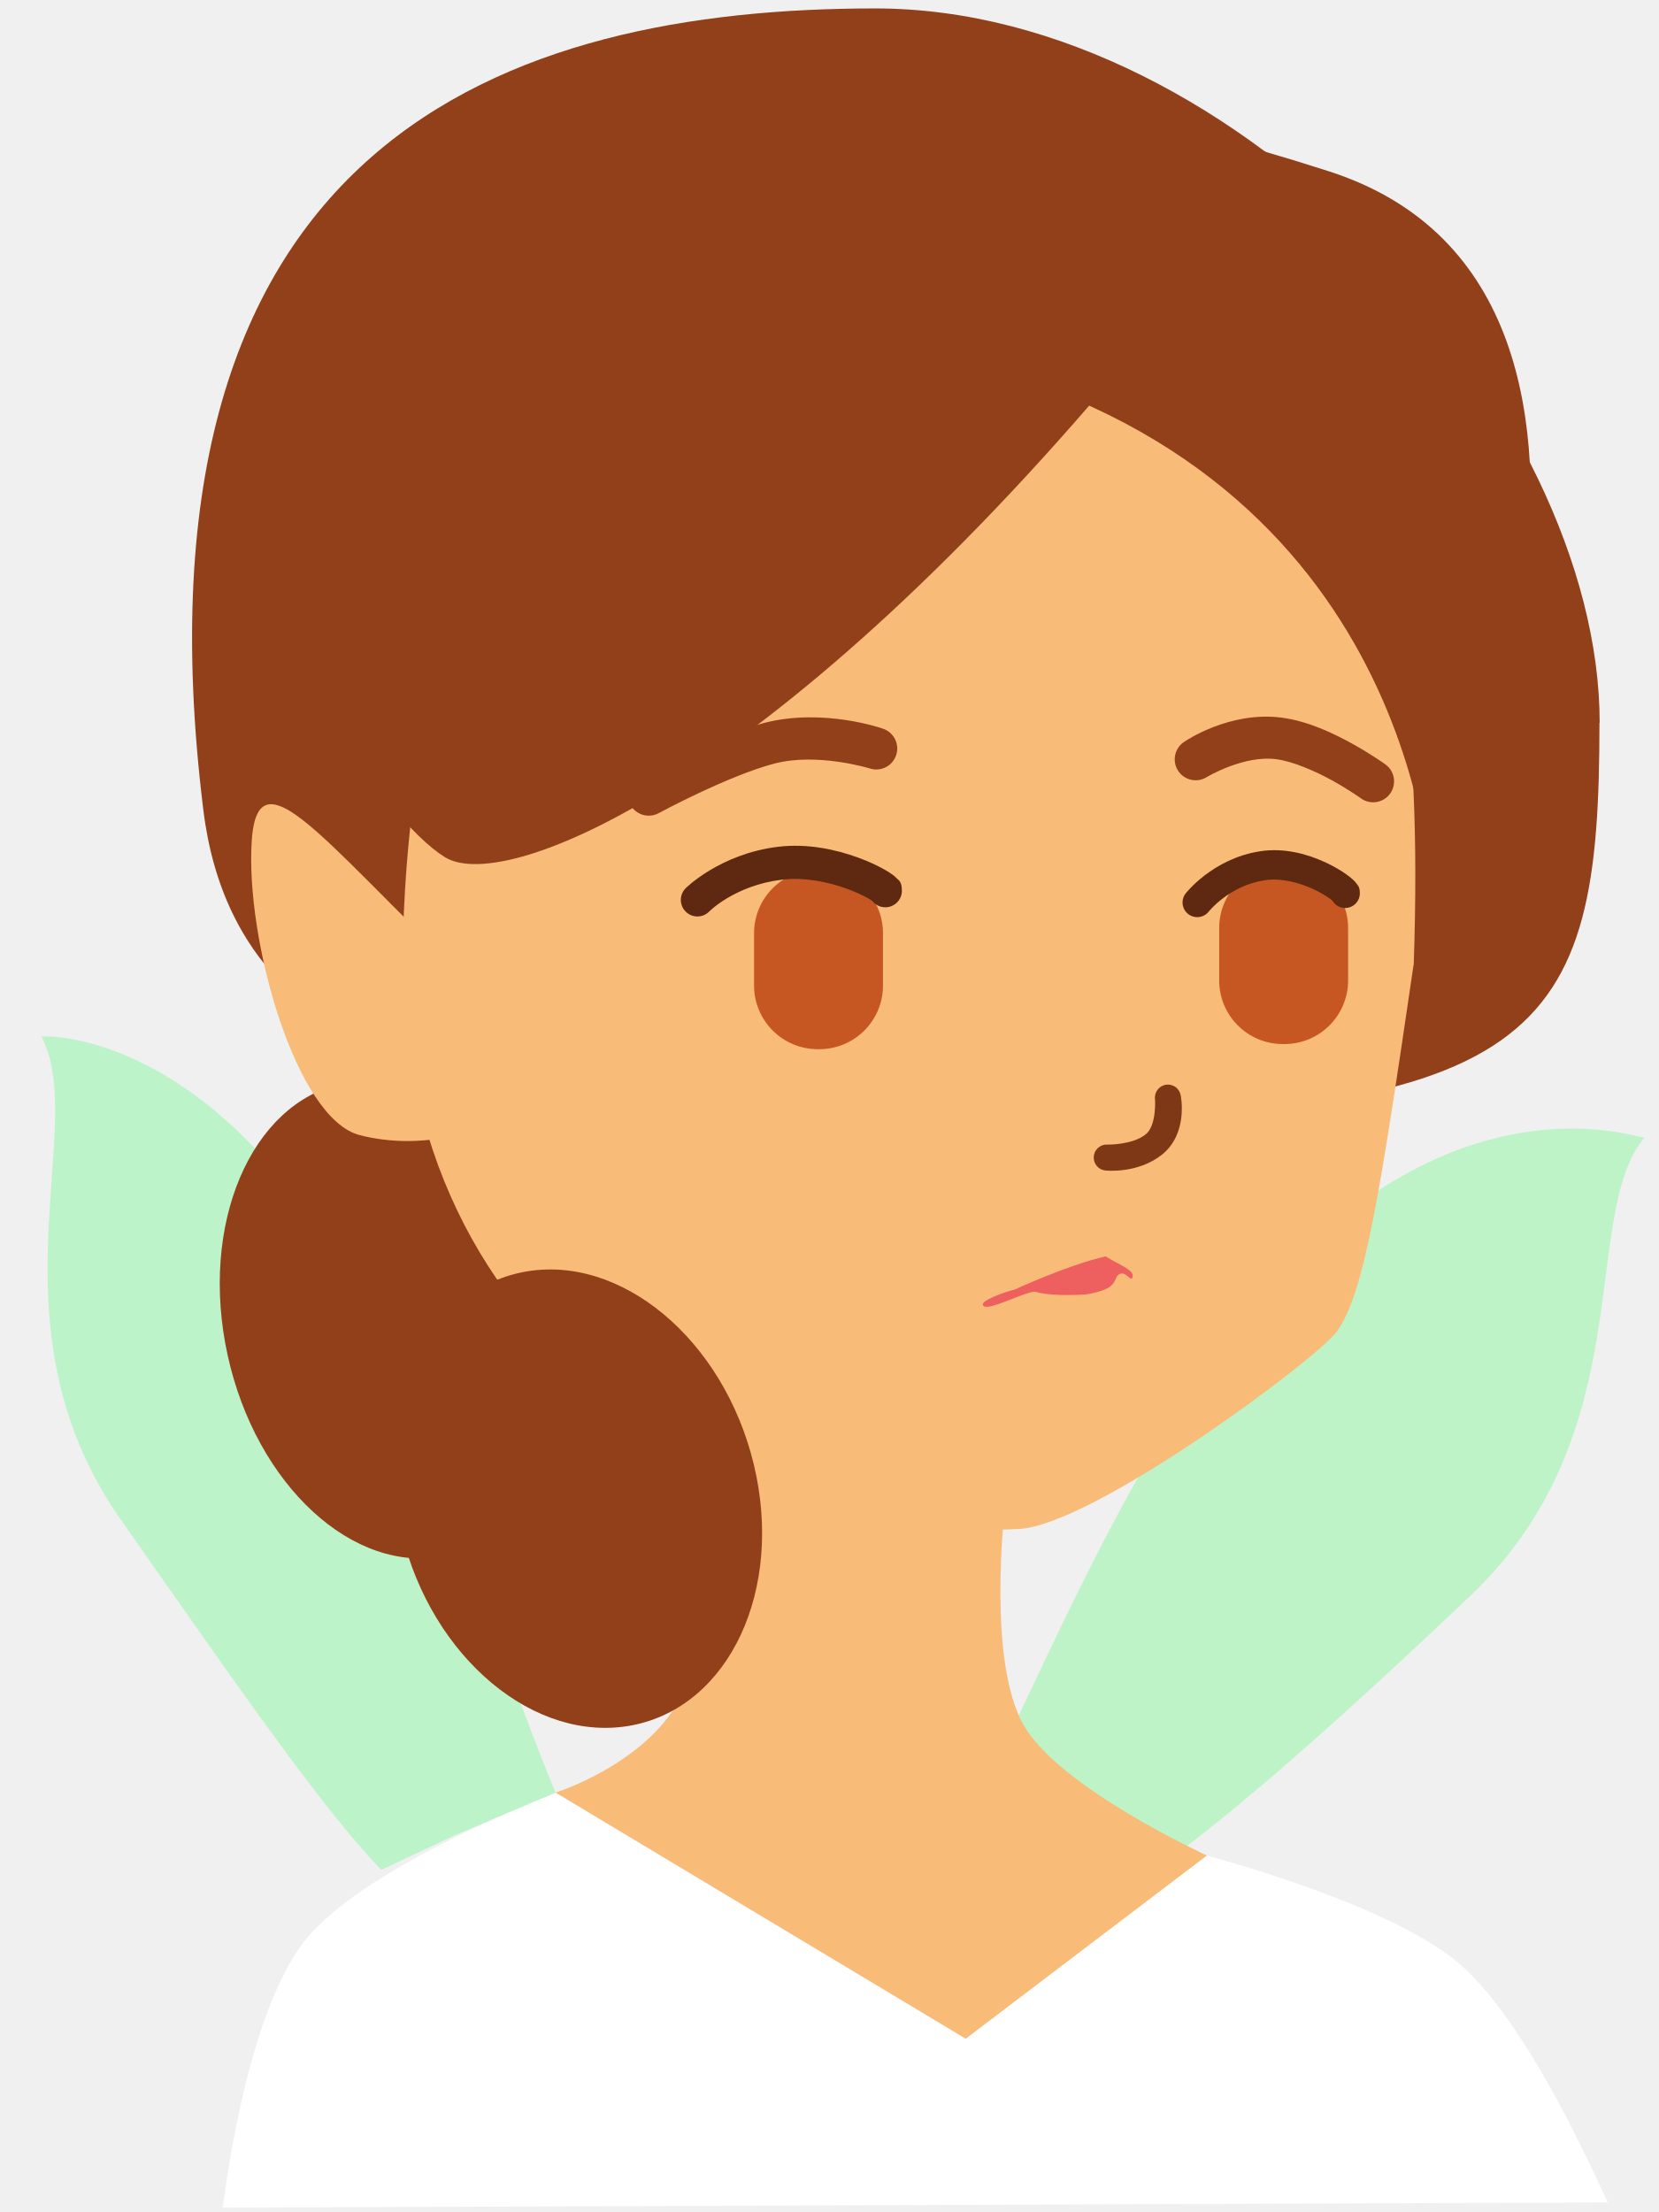
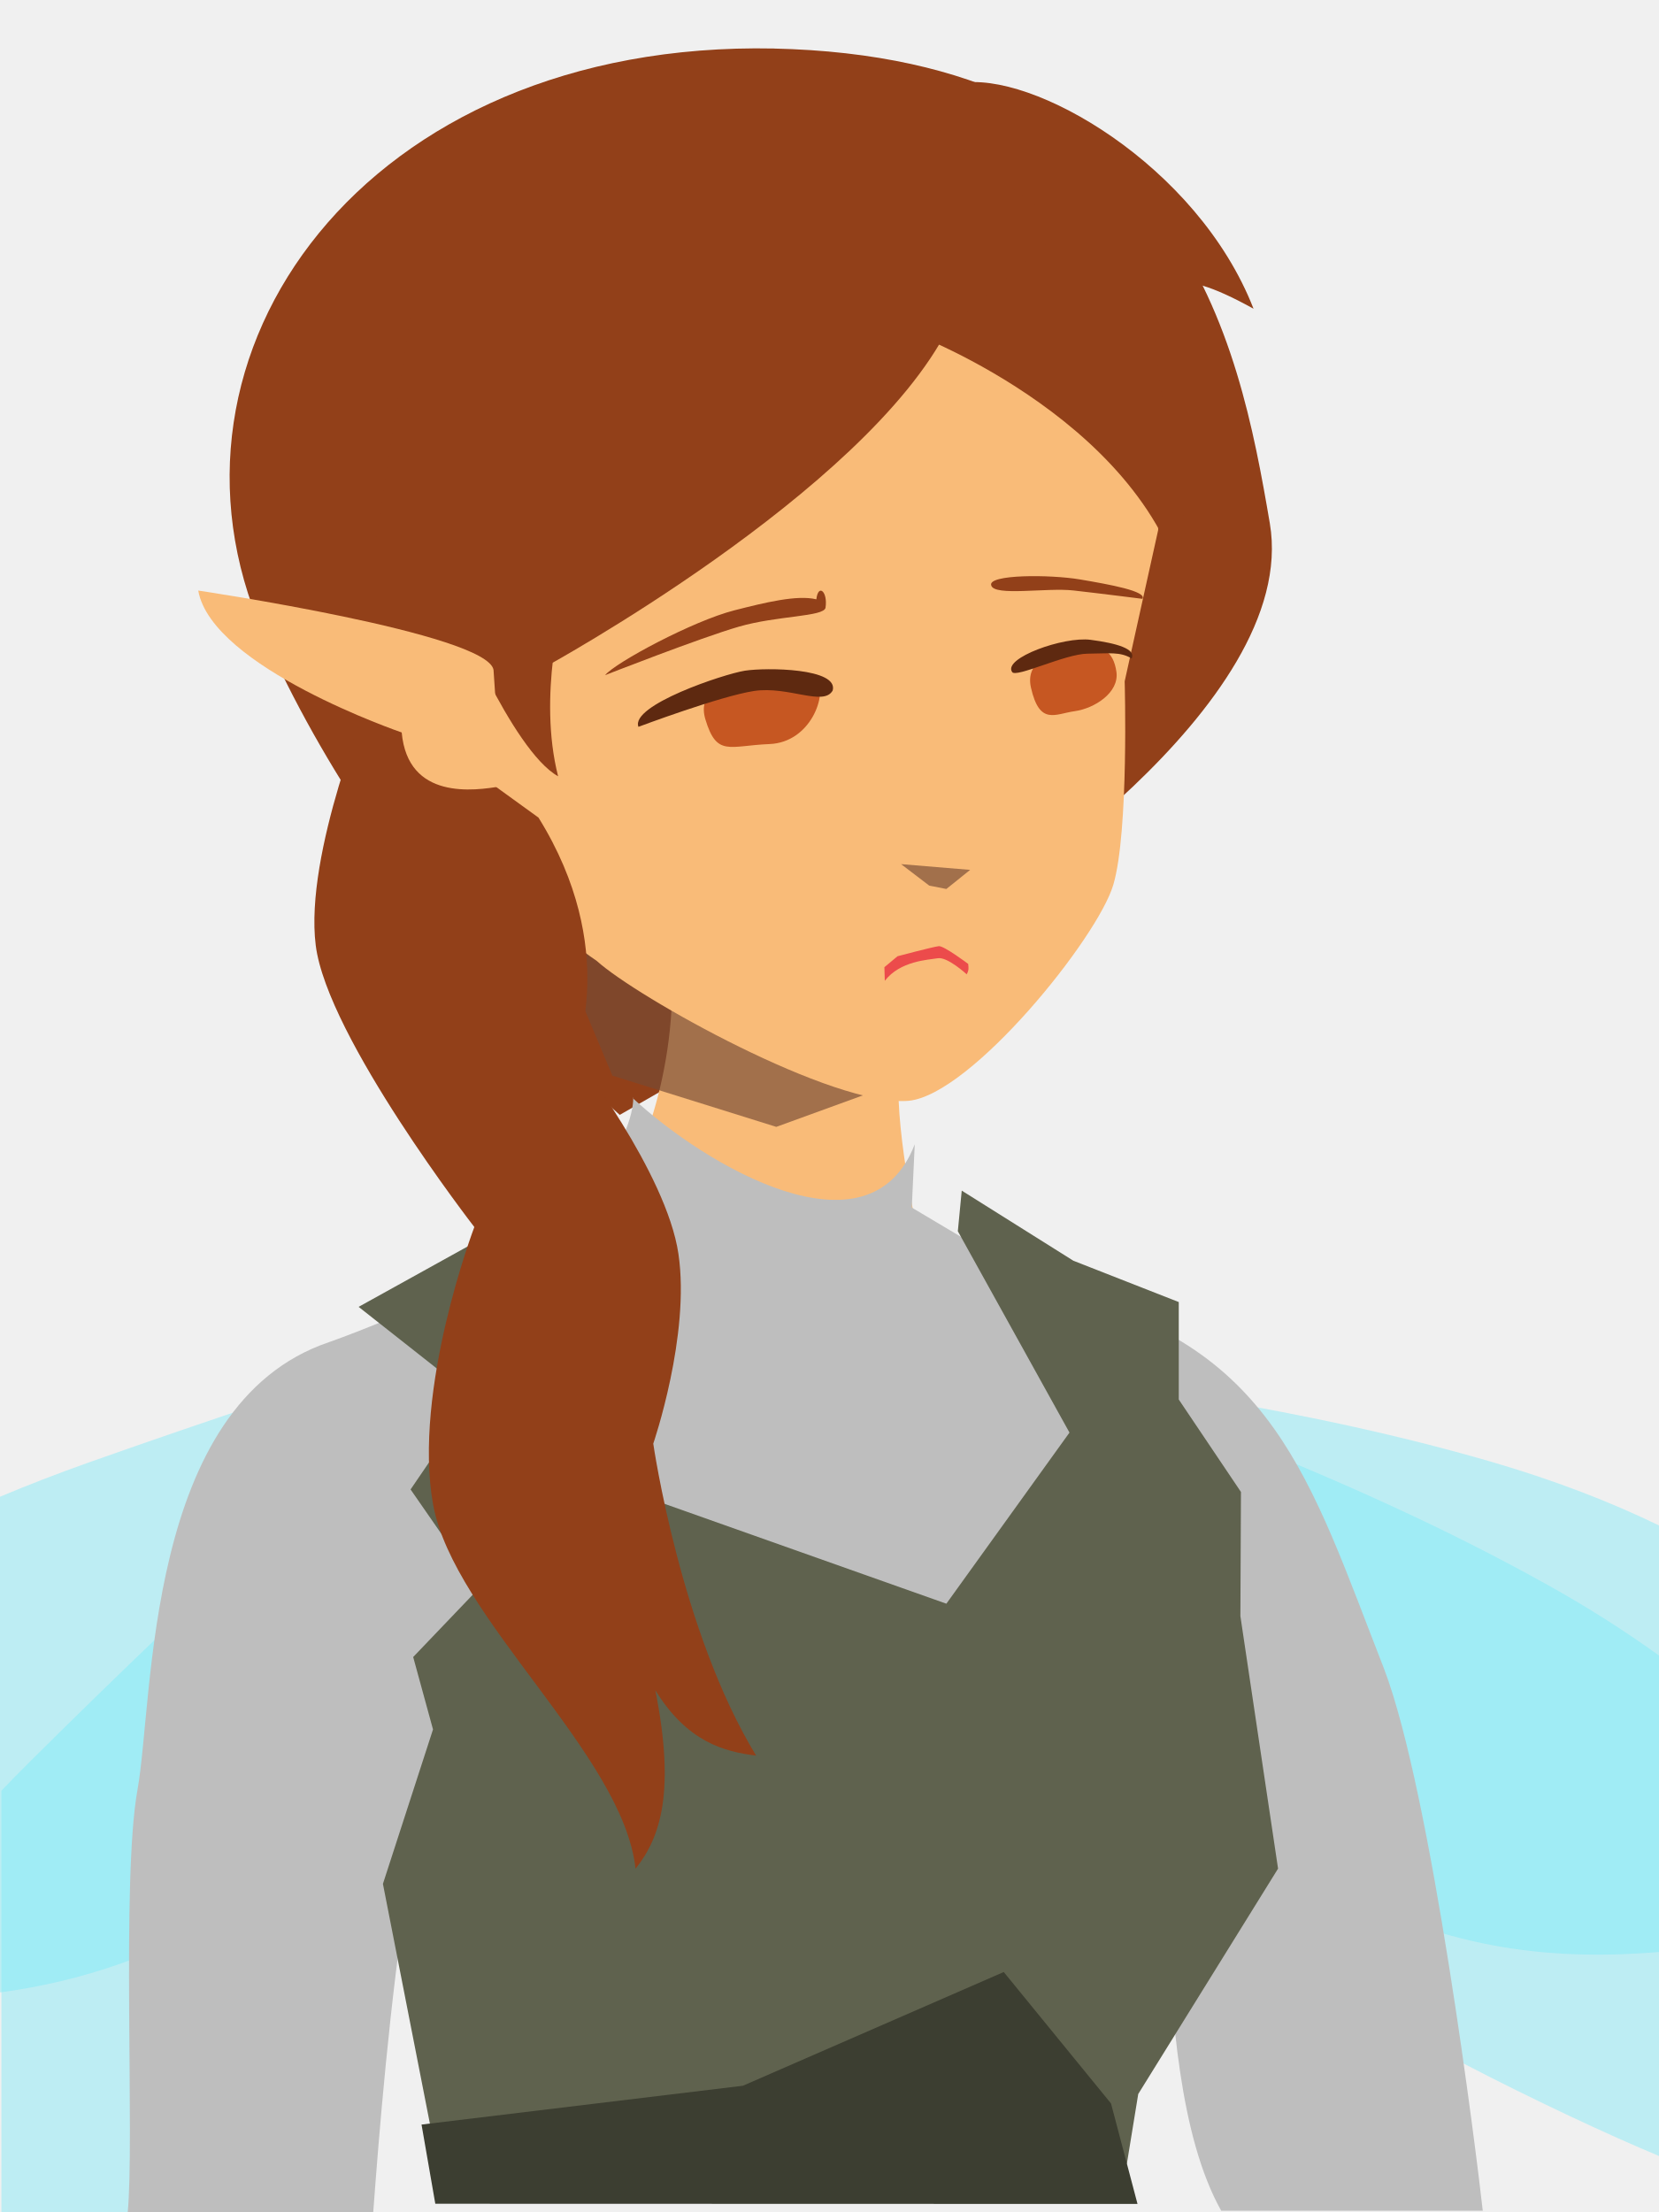
- <svg xmlns="http://www.w3.org/2000/svg" width="600" height="800" version="1.1" viewBox="0 0 158.8 211.7">
-   <path d="m153.9 210.8c-1.016-2.032-7.496-17.08-14.22-22.86s-24.14-10.33-24.14-10.33l-62.35-6.011s-17.71 6.7-23.73 13.8-8.126 25.9-8.126 25.9" fill="#fff" />
+ <svg xmlns="http://www.w3.org/2000/svg" width="600" height="800" version="1.1" viewBox="0 0 159 212">
  <g fill="none" stroke-linecap="round" stroke-linejoin="round">
-     <circle r="0" stroke="#c53822" stroke-width="2.257" style="paint-order:stroke markers fill" />
+     <circle r="0" stroke="#c53822" stroke-width="2.26" style="paint-order:stroke markers fill" />
    <g stroke="#924019">
-       <circle r="0" stroke-width="1.288" style="paint-order:stroke markers fill" />
-       <circle transform="scale(1,-1)" r="0" stroke-width="3.595" style="paint-order:stroke markers fill" />
-       <circle transform="scale(1,-1)" r="0" stroke-width="3.595" style="paint-order:stroke markers fill" />
+       <circle r="0" stroke-width="1.29" style="paint-order:stroke markers fill" />
+       <circle transform="scale(1,-1)" r="0" stroke-width="3.6" style="paint-order:stroke markers fill" />
+       <circle transform="scale(1,-1)" r="0" stroke-width="3.6" style="paint-order:stroke markers fill" />
    </g>
-     <circle transform="scale(1,-1)" r="0" stroke="#4d4320" stroke-width="4.378" style="paint-order:stroke markers fill" />
+     <circle transform="scale(1,-1)" r="0" stroke="#4d4320" stroke-width="4.38" style="paint-order:stroke markers fill" />
    <circle transform="scale(1,-1)" r="0" stroke="#4d4320" stroke-width="3.52" style="paint-order:stroke markers fill" />
  </g>
-   <path d="m4.341 99.18c-0.256 4e-3 -0.391 0.022-0.391 0.022 4.625 8.586-5.415 27.67 7.624 46.26 11.2 15.97 19.1 27.43 24.92 33.51l6.978-3.285 9.708-4.108c-3.696-8.876-7.88-21.5-14.08-37.2-13.36-33.81-32.29-35.22-34.76-35.19z" fill="#78f991" fill-opacity=".42" stroke-width=".17" />
-   <path d="m157 108.8c-2.424-0.524-23.14-6.384-42.93 24.11-9.975 15.37-15.9 30.97-20.53 39.15l3.511 2.04 11.7 6.074c6.974-4.625 17.03-13.23 32-27.45 16.46-15.64 10.4-36.33 16.64-43.83 0 0-0.128-0.045-0.379-0.099z" fill="#78f991" fill-opacity=".418" stroke-width=".17" />
-   <ellipse transform="matrix(.9779 -.209 .214 .9768 0 0)" cx="9.847" cy="131.4" rx="16.32" ry="23.14" fill="#924019" stroke-width="1.222" style="paint-order:stroke markers fill" />
-   <path d="m153.1 69.17c0 30.12-5.056 38.36-60.47 37.91-34.97-0.291-69.5 0.298-73.17-29.59-7.918-64.29 29.34-76.7 64.32-76.7 34.97 0 69.34 38.27 69.34 68.38z" fill="#924019" stroke-width="1.222" style="paint-order:stroke markers fill" />
-   <path d="m135.3 92.39c-3.272 22.32-4.702 31.31-7.33 35.04-1.762 2.505-23.25 18.55-30.47 18.91-24.77 1.24-60.24-15.73-58.92-57.04 1.442-45.23 21.2-57.14 59.44-55.77 26.26 0.949 39.03 8.721 37.3 58.85z" fill="#f9bb78" stroke-width="1.222" style="paint-order:stroke markers fill" />
-   <g stroke-width="1.222">
-     <rect x="72.18" y="83.22" width="12.34" height="17.19" ry="6.091" fill="#c65722" style="paint-order:stroke markers fill" />
-     <path d="m99.32 36.8c38.57 13.98 37.9 51.69 37.9 51.69s26.55-60.34-10.02-72.11c-36.57-11.76-38.8-3.8-38.8-3.8z" fill="#924019" />
-     <rect x="116.7" y="82.73" width="12.34" height="17.19" ry="6.091" fill="#c65722" style="paint-order:stroke markers fill" />
-     <path d="m109.1 33.08c-34.12 41.34-60.49 52.65-66.5 48.96-6.004-3.695-19.85-23.09-8.775-35.55 11.08-12.47 29.53-22.46 44.34-24.94 14.81-2.478 30.94 11.54 30.94 11.54z" fill="#924019" />
-     <path d="m47.68 96.41c-15.5-14.11-22.93-25.4-23.58-15.99-0.646 9.408 4.198 26.66 10.34 28.22 6.137 1.568 11.3-0.627 11.3-0.627" fill="#f9bb78" />
-     <path d="m96.14 144.8s-1.636 14.26 1.847 20.32 17.54 12.47 17.54 12.47l-23.09 17.54-39.26-23.56s7.887-2.461 11.54-8.313 4.618-26.78 4.618-26.78z" fill="#f9bb78" />
+   <path transform="matrix(.265 0 0 .265 0 -.0167)" d="m360 484-8.9 18-26.1 59.6c25.1 32.8 70.8 79.5 146 149 19.6 18.1 92.9 54.2 129 69.2v-181c-12-8.63-25.3-17.2-40.4-25.6-79-44.1-158-68.1-200-88.2z" fill="#78ebf9" fill-opacity=".418" />
+   <path d="m74.1 4.65c39.3 0.859 44.6 27.9 47.6 45.5 2.99 17.6-28.5 37.3-28.5 37.3l-33.8 19.4s-22.5-19.5-34.2-46.2c-11.7-26.7 9.68-56.8 49-56z" fill="#924019" />
+   <g fill="#78ebf9" fill-opacity=".418">
+     <path transform="matrix(.265 0 0 .265 0 -.0167)" d="m174 480c-38.2 39.2-95 89.4-163 157-3.63 3.59-7.1 7.14-10.5 10.7v153h54.4c61.2-83.1 181-216 195-249l-32.8-29.2-43.2-41.7z" />
+     <path d="m65.2 121c-13.6 5.1-32.8 10.7-56.8 19.2-2.97 1.06-5.77 2.14-8.43 3.26v47.5c7.64-1.03 15.6-3.52 23.7-8.75 24.7-16 42.3-27.3 51.8-35.8l-4.58-10.7z" stroke-width=".265" />
+     <path transform="matrix(.265 0 0 .265 0 -.0167)" d="m323 487-4.6 19.5-11.9 64c31.8 26.3 86.9 61.4 176 112 41.7 23.7 81.8 26.5 118 23.5v-154c-17.8-8.67-38.4-16.7-62.3-23.6-86.9-25.1-169-30.6-214-40.8z" />
  </g>
-   <ellipse transform="matrix(.9816 -.1908 .2342 .9722 0 0)" cx="20.19" cy="151.5" rx="17.17" ry="22.31" fill="#924019" stroke-width="1.222" style="paint-order:stroke markers fill" />
-   <g shape-rendering="auto">
-     <path d="m74.46 81.04c-5.555 0.68-8.832 3.968-8.832 3.968a1.584 1.584 0 0 0 0.012 2.241 1.584 1.584 0 0 0 2.241-0.012s2.452-2.5 6.963-3.052c2.158-0.264 4.469 0.232 6.2 0.862 0.865 0.315 1.589 0.659 2.052 0.921 0.201 0.113 0.324 0.199 0.399 0.253a1.584 1.584 0 0 0 0.002 0.002 1.584 1.584 0 0 0 1.248 0.606 1.584 1.584 0 0 0 1.584-1.584c0-0.916-0.34-1.021-0.48-1.172-0.14-0.151-0.25-0.24-0.37-0.332-0.239-0.183-0.504-0.348-0.826-0.53-0.642-0.363-1.499-0.769-2.527-1.143-2.057-0.748-4.792-1.38-7.667-1.028z" color="#000000" color-rendering="auto" dominant-baseline="auto" fill="#5e2910" image-rendering="auto" solid-color="#000000" stop-color="#000000" style="font-feature-settings:normal;font-variant-alternates:normal;font-variant-caps:normal;font-variant-east-asian:normal;font-variant-ligatures:normal;font-variant-numeric:normal;font-variant-position:normal;font-variation-settings:normal;inline-size:0;isolation:auto;mix-blend-mode:normal;shape-margin:0;shape-padding:0;text-decoration-color:#000000;text-decoration-line:none;text-decoration-style:solid;text-indent:0;text-orientation:mixed;text-transform:none;white-space:normal" />
-     <path d="m120.6 81.47c-4.542 0.706-7.109 4.035-7.109 4.035a1.405 1.405 0 0 0 0.243 1.971 1.405 1.405 0 0 0 1.974-0.246s1.943-2.459 5.324-2.985c1.582-0.246 3.328 0.221 4.653 0.833 0.662 0.306 1.217 0.644 1.57 0.897 0.154 0.11 0.246 0.191 0.301 0.241a1.405 1.405 0 0 0 1.203 0.68 1.405 1.405 0 0 0 1.406-1.406c0-0.647-0.211-0.782-0.315-0.926-0.104-0.144-0.193-0.236-0.289-0.329-0.192-0.186-0.407-0.356-0.666-0.542-0.517-0.371-1.205-0.784-2.033-1.167-1.656-0.765-3.882-1.427-6.262-1.057z" color="#000000" color-rendering="auto" dominant-baseline="auto" fill="#5e2910" image-rendering="auto" solid-color="#000000" stop-color="#000000" style="font-feature-settings:normal;font-variant-alternates:normal;font-variant-caps:normal;font-variant-east-asian:normal;font-variant-ligatures:normal;font-variant-numeric:normal;font-variant-position:normal;font-variation-settings:normal;inline-size:0;isolation:auto;mix-blend-mode:normal;shape-margin:0;shape-padding:0;text-decoration-color:#000000;text-decoration-line:none;text-decoration-style:solid;text-indent:0;text-orientation:mixed;text-transform:none;white-space:normal" />
-     <path d="m73.13 69.19c-5.382 1.401-12 5.11-12 5.11a2.005 2.005 0 0 0-0.789 2.722 2.005 2.005 0 0 0 2.722 0.789s6.642-3.588 11.07-4.741c4.124-1.073 9.11 0.466 9.11 0.466a2.005 2.005 0 0 0 2.537-1.268 2.005 2.005 0 0 0-1.268-2.537s-5.697-2.023-11.39-0.542z" color="#000000" color-rendering="auto" dominant-baseline="auto" fill="#924019" image-rendering="auto" solid-color="#000000" stop-color="#000000" style="font-feature-settings:normal;font-variant-alternates:normal;font-variant-caps:normal;font-variant-east-asian:normal;font-variant-ligatures:normal;font-variant-numeric:normal;font-variant-position:normal;font-variation-settings:normal;inline-size:0;isolation:auto;mix-blend-mode:normal;shape-margin:0;shape-padding:0;text-decoration-color:#000000;text-decoration-line:none;text-decoration-style:solid;text-indent:0;text-orientation:mixed;text-transform:none;white-space:normal" />
-     <path d="m122.7 68.68c-5.06-0.671-9.344 2.308-9.344 2.308a2.005 2.005 0 0 0-0.587 2.773 2.005 2.005 0 0 0 2.776 0.585s3.52-2.104 6.629-1.691c1.577 0.209 3.697 1.126 5.326 2.024 1.628 0.898 2.759 1.717 2.759 1.717a2.005 2.005 0 0 0 2.8-0.443 2.005 2.005 0 0 0-0.446-2.8s-1.328-0.964-3.177-1.984c-1.849-1.02-4.228-2.156-6.735-2.489z" color="#000000" color-rendering="auto" dominant-baseline="auto" fill="#924019" image-rendering="auto" solid-color="#000000" stop-color="#000000" style="font-feature-settings:normal;font-variant-alternates:normal;font-variant-caps:normal;font-variant-east-asian:normal;font-variant-ligatures:normal;font-variant-numeric:normal;font-variant-position:normal;font-variation-settings:normal;inline-size:0;isolation:auto;mix-blend-mode:normal;shape-margin:0;shape-padding:0;text-decoration-color:#000000;text-decoration-line:none;text-decoration-style:solid;text-indent:0;text-orientation:mixed;text-transform:none;white-space:normal" />
-     <path d="m111.8 103.8a1.245 1.245 0 0 0-0.191 0.014 1.245 1.245 0 0 0-1.048 1.415s0.159 2.504-0.897 3.338c-1.302 1.028-3.639 0.976-3.639 0.976a1.245 1.245 0 0 0-1.332 1.153 1.245 1.245 0 0 0 1.155 1.332s3.032 0.33 5.357-1.506c2.571-2.031 1.818-5.66 1.818-5.66a1.245 1.245 0 0 0-1.224-1.062z" color="#000000" color-rendering="auto" dominant-baseline="auto" fill="#7f3816" image-rendering="auto" solid-color="#000000" stop-color="#000000" style="font-feature-settings:normal;font-variant-alternates:normal;font-variant-caps:normal;font-variant-east-asian:normal;font-variant-ligatures:normal;font-variant-numeric:normal;font-variant-position:normal;font-variation-settings:normal;inline-size:0;isolation:auto;mix-blend-mode:normal;shape-margin:0;shape-padding:0;text-decoration-color:#000000;text-decoration-line:none;text-decoration-style:solid;text-indent:0;text-orientation:mixed;text-transform:none;white-space:normal" />
-     <path d="m94.08 124.9c0.278 0.783 4.22-1.414 5.049-1.267 0 0 1.307 0.479 4.808 0.253 3.046-0.478 2.621-1.365 3.079-1.848 0.697-0.598 1.257 0.753 1.374 0.224 0.342-0.686-1.488-1.308-2.563-2.021-3.724 0.868-8.686 3.173-8.686 3.173-1.144 0.291-3.23 1.061-3.06 1.485z" color="#000000" color-rendering="auto" dominant-baseline="auto" fill="#ee5f5f" image-rendering="auto" solid-color="#000000" stop-color="#000000" style="font-feature-settings:normal;font-variant-alternates:normal;font-variant-caps:normal;font-variant-east-asian:normal;font-variant-ligatures:normal;font-variant-numeric:normal;font-variant-position:normal;font-variation-settings:normal;inline-size:0;isolation:auto;mix-blend-mode:normal;shape-margin:0;shape-padding:0;text-decoration-color:#000000;text-decoration-line:none;text-decoration-style:solid;text-indent:0;text-orientation:mixed;text-transform:none;white-space:normal" />
+   <g>
+     <path d="m62.7 84.2c3.99 10.7 0.101 23.9-2.22 27.6l27.4 6.1s-2.32-10.9-1.65-15.4z" fill="#f9bb78" />
+     <path transform="matrix(.265 0 0 .265 0 -.0167)" d="m229 397s1.3 14.1-20.8 39.6c-22.1 25.5-89.3 48.9-89.3 48.9-66.7 22.6-63.2 129-69.2 162-5.85 32.6-0.951 127-3.54 153h88.8c3.85-52 15.9-204 44.6-201l228 19.1c22.7 5.63 3.92 127 34.1 181h94.6c-2.27-20.6-18.5-151-35.7-196-26.9-68.8-39.9-118-119-136l-51.8-30.8 1.07-22.9c-16.4 42.8-75.7 7.68-102-16.7z" fill="#bebebe" />
+     <path d="m91.8 118 10.7 19.3-11.8 16.4-33.3-11.8-4.2-30.2-6.43 6.68-12.4 6.87 11 8.67-6.02 8.83 6.56 9.46-6.31 6.6 1.9 6.94-4.8 14.8 5.7 29.1 65.6-2.28 1.09-6.68 13.4-21.6-3.61-24.2 0.054-11.9-5.96-8.86v-9.34l-10.1-3.96-10.7-6.72z" fill="#5f624e" />
+   </g>
+   <path d="m74.4 108 11.3-4.11-32.5-13.9 5.49 13.1z" fill="#764a35" fill-opacity=".662" />
+   <g>
+     <path d="m111 50.8-3.21 14.5s0.418 14.4-1.09 19.5c-1.51 5.11-13.6 20.1-19.6 20.7-7.23 0.642-26.1-9.95-29.9-13.4-14.2-9.74-15.6-22.1-19.9-37.5 0 0-0.453-36.9 37.1-40.8 37.5-3.88 36.6 37 36.6 37z" fill="#f9bb78" />
+     <path d="m78.3 64.9c1.06 1.7-0.626 6.25-4.54 6.41-3.91 0.161-5.06 1.24-6.15-2.35-0.751-2.48 1.38-3.31 3.19-3.89 3.02-0.974 7.04-0.911 7.5-0.174z" fill="#c65722" stop-color="#000000" />
+     <path d="m58 64.7c0.983-1.2 8.42-5.2 12.4-6.21 2.92-0.743 5.99-1.5 7.84-1.05 0.174-1.53 1.11-0.76 0.88 0.801-0.159 0.88-4.61 0.749-8.31 1.82-3.7 1.07-12.8 4.64-12.8 4.64z" fill="#924019" />
+     <path d="m84.8 94c1.48-1.91 4.13-2 5.07-2.16 0.934-0.167 2.78 1.54 2.78 1.54 0.218-0.399 0.185-0.613 0.141-0.999 0 0-2.34-1.76-2.82-1.7-0.635 0.083-3.95 0.966-3.95 0.966l-1.26 1.05z" color="#000000" color-rendering="auto" dominant-baseline="auto" fill="#ec4b4b" image-rendering="auto" shape-rendering="auto" solid-color="#000000" stop-color="#000000" style="font-feature-settings:normal;font-variant-alternates:normal;font-variant-caps:normal;font-variant-east-asian:normal;font-variant-ligatures:normal;font-variant-numeric:normal;font-variant-position:normal;font-variation-settings:normal;inline-size:0;isolation:auto;mix-blend-mode:normal;shape-margin:0;shape-padding:0;text-decoration-color:#000000;text-decoration-line:none;text-decoration-style:solid;text-indent:0;text-orientation:mixed;text-transform:none;white-space:normal" />
+   </g>
+   <path d="m90.7 85.2 2.28-1.83-6.62-0.551 2.7 2.06z" fill="#764a35" fill-opacity=".662" />
+   <g fill="#924019">
+     <path d="m87.6 32s23.4 8.78 26.3 26.7c1.23-4.51-3.39-22.3-3.16-26.9 0.235-4.63 1.26-6.72 9.4-2.21-5.38-13.8-21.3-22.9-28.2-21.6z" />
+     <path d="m95 56.1c-0.357-1.06 5.64-1.05 8.5-0.567 2.86 0.486 6.43 1.13 5.99 1.86 0 0-4.04-0.513-6.61-0.802-2.57-0.289-7.61 0.585-7.88-0.491z" />
+     <path d="m90.9 31.4c-7.97 15.8-38.8 32.6-38.8 32.6l-17.9-0.631 6.34-41.2 45.6-12.7 15.8 12.4z" />
+   </g>
+   <g>
+     <path d="m107 64.4c0.277 1.99-2.12 3.5-4 3.76-1.88 0.262-3.36 1.4-4.19-2.25-0.57-2.53 1.87-3.28 3.71-3.73 3.08-0.753 4.2 0.236 4.48 2.22z" fill="#c65722" stop-color="#000000" />
+     <path d="m79.8 66.2c0.63-2.17-6.35-2.24-8.41-1.92-2.05 0.327-11 3.32-10.2 5.38 0 0 7.85-2.95 11.1-3.44 3.29-0.482 6.63 1.5 7.51-0.031z" fill="#5e2910" />
+     <path d="m97 64.4c0.322 0.617 5.08-1.73 7.21-1.75 2.13-0.019 3.14-0.207 4.25 0.46 0.415-0.908-1.36-1.45-3.94-1.79-2.58-0.339-8.42 1.76-7.52 3.08z" fill="#5e2910" />
+     <path d="m54 57.8s-2.49 8.83-0.51 16.6c-4.46-2.49-10.1-16.5-10.1-16.5z" fill="#924019" />
+     <path d="m35.5 66.7s-6.35 15.1-5.24 23.9c1.11 8.83 15.2 27 15.2 27s-5.94 15.6-3.95 26.6c1.99 10.9 18.2 23.9 19.4 34.9 2.46-3.06 3.8-7.51 1.9-17.1 3.08 4.98 6.62 5.88 9.66 6.26-7.27-11.9-9.86-29.9-9.86-29.9s3.57-10.4 2.41-18.2c-1.16-7.8-9.93-19.1-9.93-19.1s4.35-10.1-3.48-22.7z" fill="#924019" />
+     <path d="m47.3 64.2c-0.599-3.49-28.3-7.6-28.3-7.6 1.3 7.38 19.5 13.6 19.5 13.6 0.592 6.5 6.94 5.6 9.55 5.15z" fill="#f9bb78" />
+     <path d="m96.2 189-25 10.9-30.8 3.72 1.32 7.59 67.3 0.018-2.54-9.63z" fill="#3c3e31" />
  </g>
</svg>
